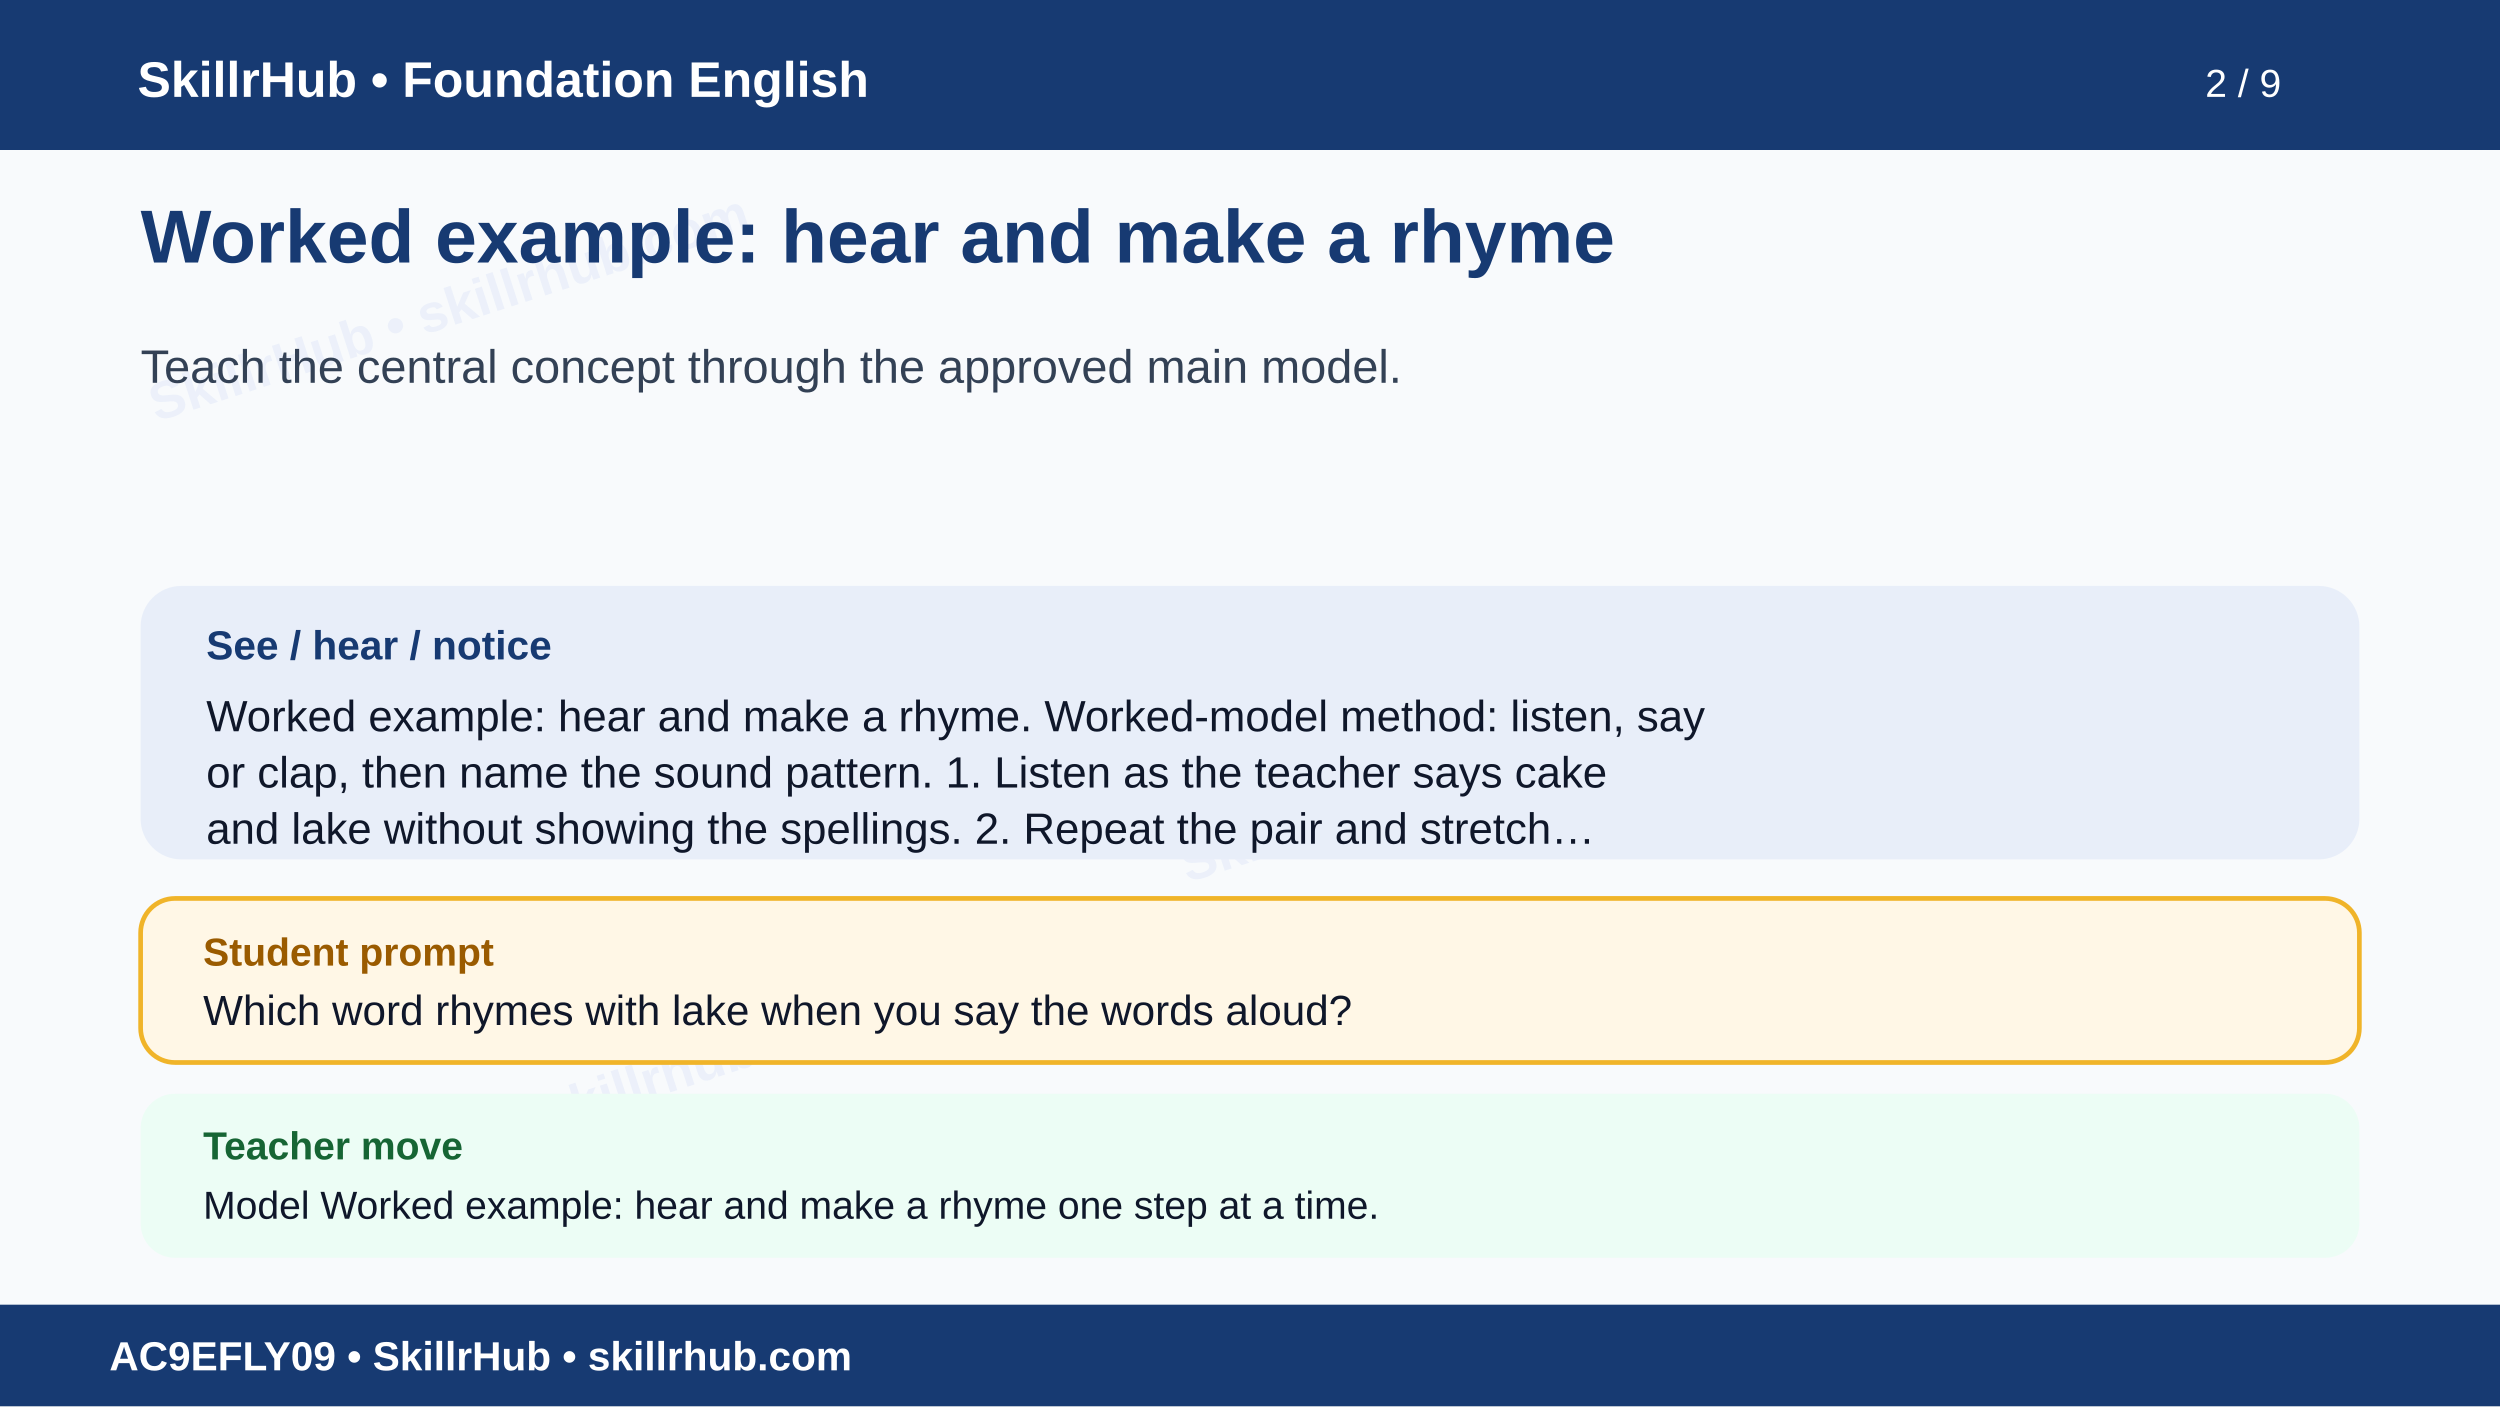
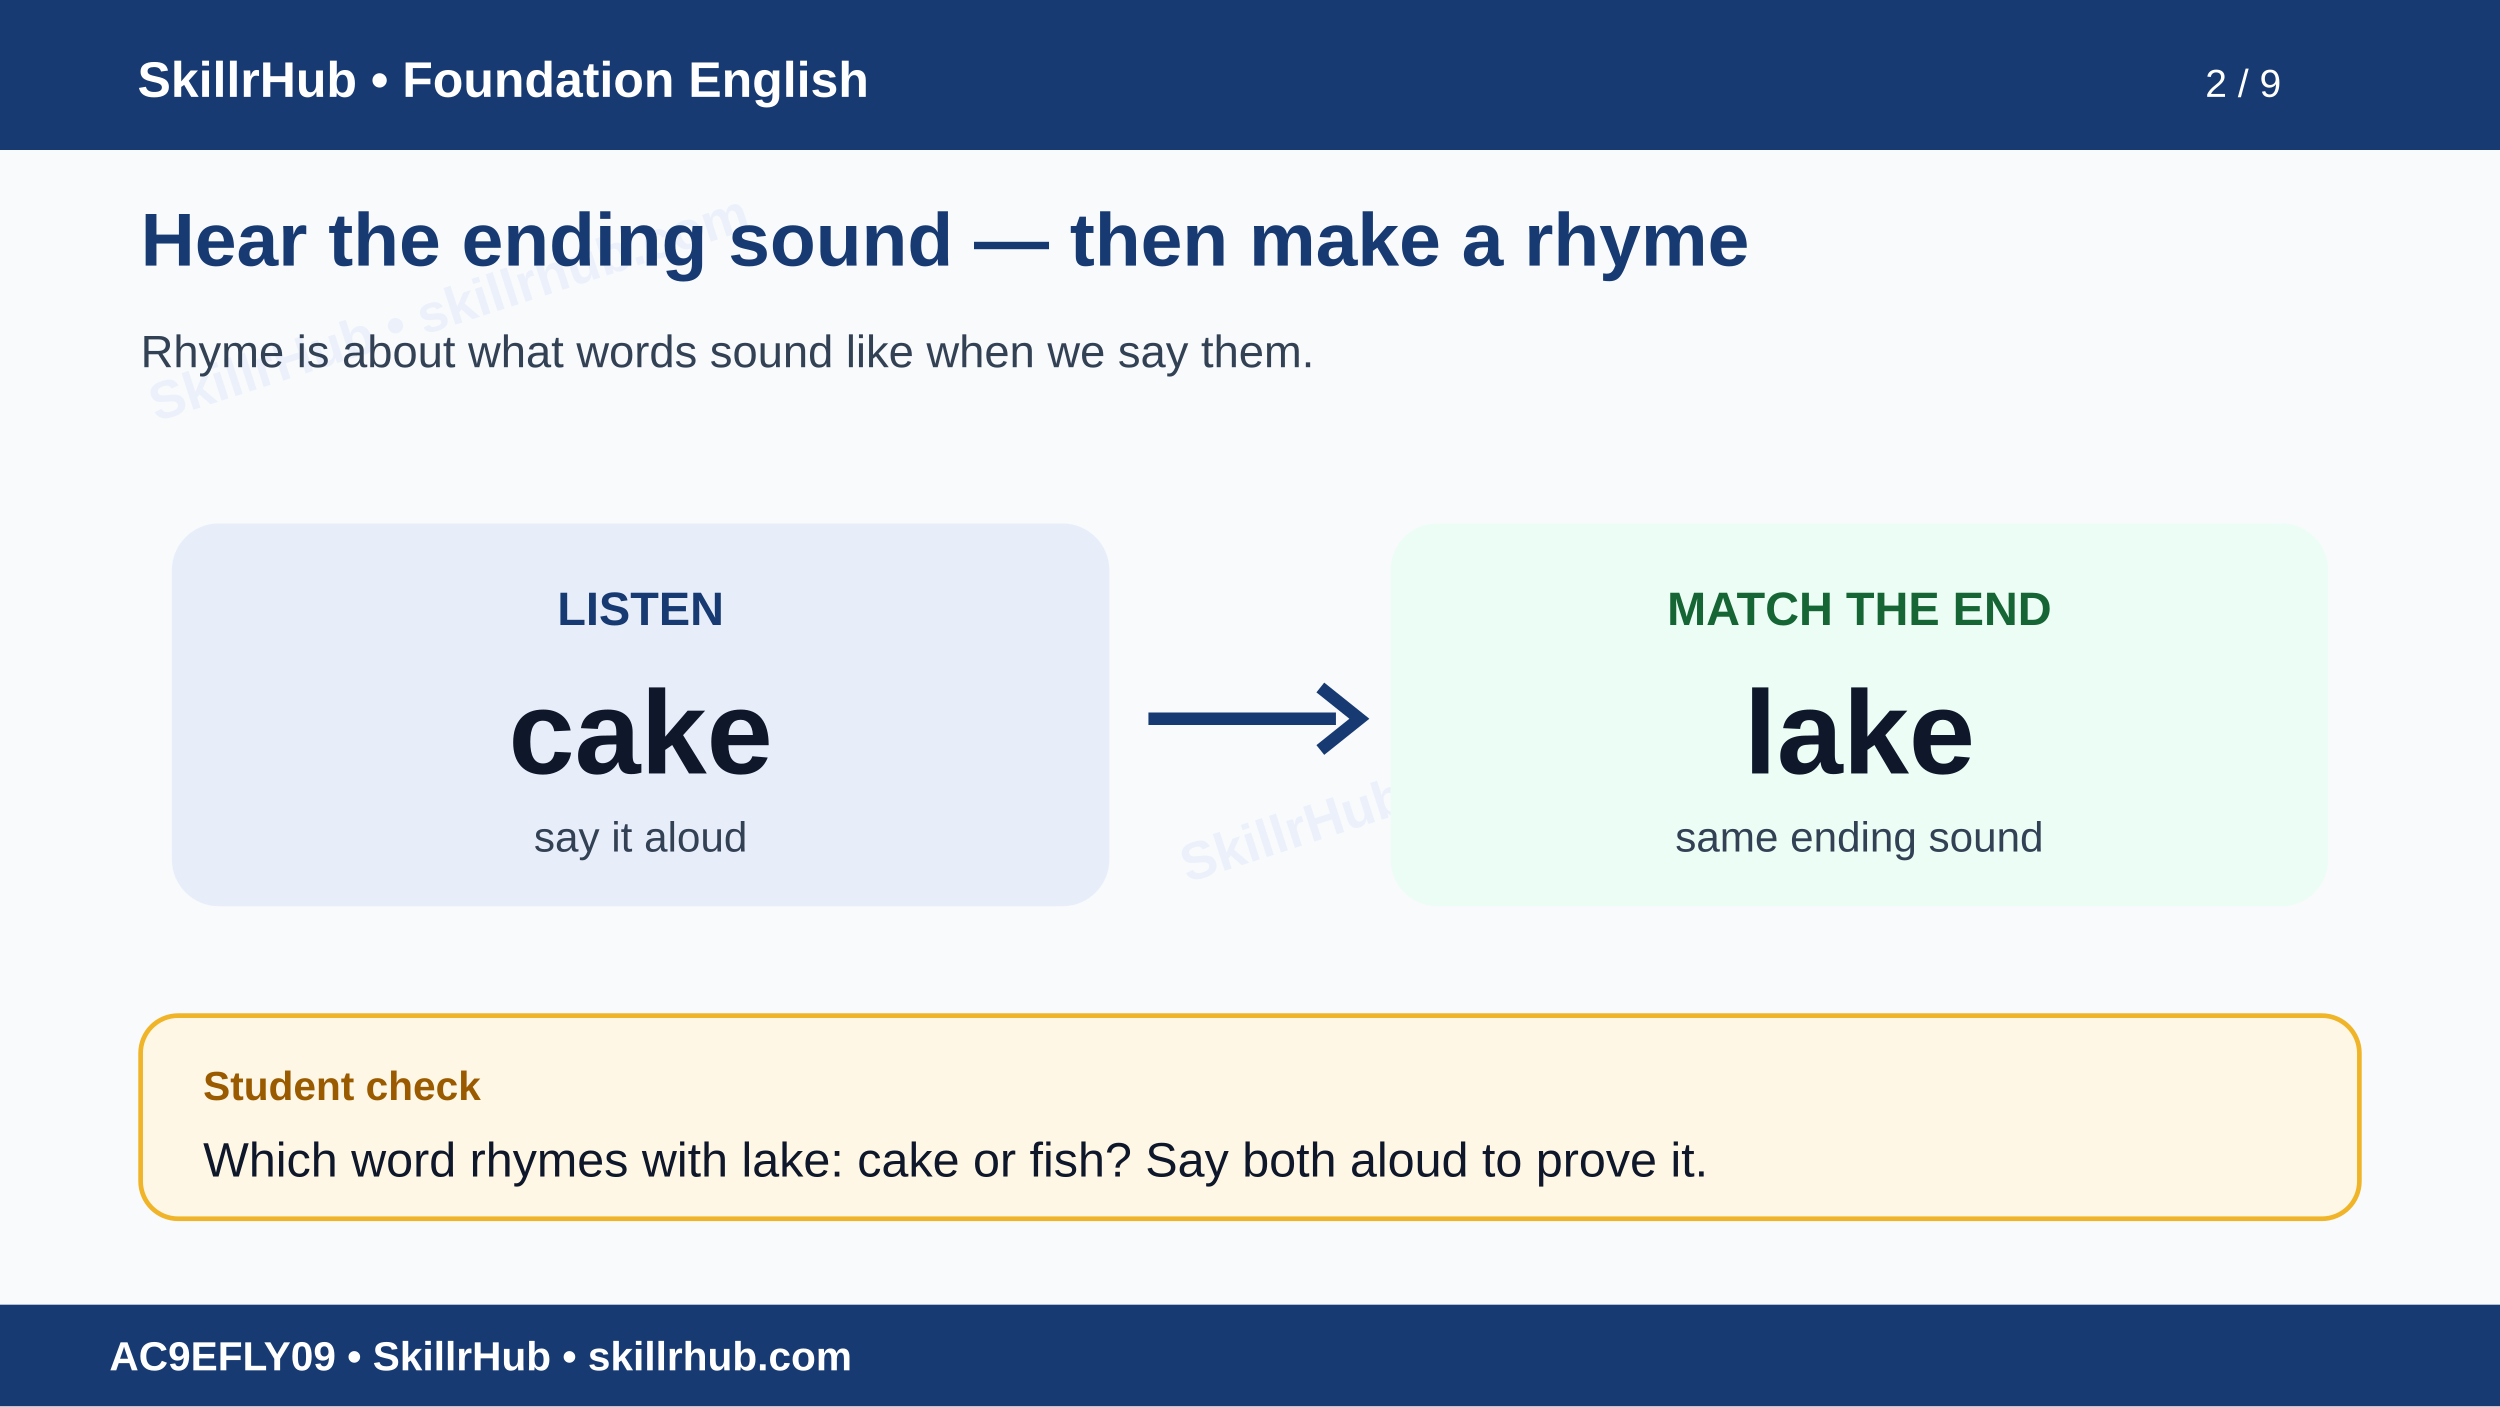
<svg xmlns="http://www.w3.org/2000/svg" width="1600" height="900" viewBox="0 0 1600 900" role="img" aria-labelledby="t d">
  <rect width="1600" height="900" fill="#f8fafc" />
  <g opacity=".055" fill="#1d4ed8" font-family="Arial" font-size="34" font-weight="700">
    <text x="100" y="270" transform="rotate(-18 100 270)">SkillrHub • skillrhub.com</text>
    <text x="760" y="565" transform="rotate(-18 760 565)">SkillrHub • skillrhub.com</text>
-     <text x="180" y="780" transform="rotate(-18 180 780)">SkillrHub • skillrhub.com</text>
  </g>
  <rect width="1600" height="96" fill="#173a72" />
  <text x="88" y="62" fill="#fff" font-family="Arial" font-size="32" font-weight="700">SkillrHub • Foundation English</text>
  <text x="1460" y="62" text-anchor="end" fill="#fff" font-family="Arial" font-size="25">2 / 9</text>
-   <text x="90" y="168" fill="#173a72" font-family="Arial,Helvetica,sans-serif" font-size="48" font-weight="700">Worked example: hear and make a rhyme</text>
-   <text x="90" y="245" fill="#334155" font-family="Arial,Helvetica,sans-serif" font-size="30" font-weight="400">Teach the central concept through the approved main model.</text>
-   <rect x="90" y="375" width="1420" height="175" rx="26" fill="#e8eef9" />
-   <text x="132" y="422" fill="#173a72" font-family="Arial" font-size="26" font-weight="700">See / hear / notice</text>
-   <text x="132" y="468" fill="#0f172a" font-family="Arial,Helvetica,sans-serif" font-size="28" font-weight="400">Worked example: hear and make a rhyme. Worked-model method: listen, say</text>
-   <text x="132" y="504" fill="#0f172a" font-family="Arial,Helvetica,sans-serif" font-size="28" font-weight="400">or clap, then name the sound pattern. 1. Listen as the teacher says cake</text>
-   <text x="132" y="540" fill="#0f172a" font-family="Arial,Helvetica,sans-serif" font-size="28" font-weight="400">and lake without showing the spellings. 2. Repeat the pair and stretch…</text>
-   <rect x="90" y="575" width="1420" height="105" rx="22" fill="#fff7e6" stroke="#f0b429" stroke-width="3" />
-   <text x="130" y="618" fill="#9a5b00" font-family="Arial" font-size="25" font-weight="700">Student prompt</text>
-   <text x="130" y="656" fill="#0f172a" font-family="Arial,Helvetica,sans-serif" font-size="27" font-weight="400">Which word rhymes with lake when you say the words aloud?</text>
-   <rect x="90" y="700" width="1420" height="105" rx="22" fill="#ecfdf5" />
-   <text x="130" y="742" fill="#166534" font-family="Arial" font-size="25" font-weight="700">Teacher move</text>
-   <text x="130" y="780" fill="#0f172a" font-family="Arial,Helvetica,sans-serif" font-size="25" font-weight="400">Model Worked example: hear and make a rhyme one step at a time.</text>
+   <text x="90" y="170" fill="#173a72" font-family="Arial" font-size="48" font-weight="700">Hear the ending sound — then make a rhyme</text>
+   <text x="90" y="235" fill="#334155" font-family="Arial" font-size="29">Rhyme is about what words sound like when we say them.</text>
+   <g font-family="Arial">
+     <rect x="110" y="335" width="600" height="245" rx="30" fill="#e8eef9" />
+     <text x="410" y="400" text-anchor="middle" fill="#173a72" font-size="30" font-weight="700">LISTEN</text>
+     <text x="410" y="495" text-anchor="middle" fill="#0f172a" font-size="76" font-weight="700">cake</text>
+     <text x="410" y="545" text-anchor="middle" fill="#334155" font-size="27">say it aloud</text>
+     <rect x="890" y="335" width="600" height="245" rx="30" fill="#ecfdf5" />
+     <text x="1190" y="400" text-anchor="middle" fill="#166534" font-size="30" font-weight="700">MATCH THE END</text>
+     <text x="1190" y="495" text-anchor="middle" fill="#0f172a" font-size="76" font-weight="700">lake</text>
+     <text x="1190" y="545" text-anchor="middle" fill="#334155" font-size="27">same ending sound</text>
+     <path d="M735 460h120" stroke="#173a72" stroke-width="8" />
+     <path d="M845 440l25 20-25 20" fill="none" stroke="#173a72" stroke-width="8" />
+     <rect x="90" y="650" width="1420" height="130" rx="24" fill="#fff7e6" stroke="#f0b429" stroke-width="3" />
+     <text x="130" y="704" fill="#9a5b00" font-size="26" font-weight="700">Student check</text>
+     <text x="130" y="753" fill="#0f172a" font-size="31">Which word rhymes with lake: cake or fish? Say both aloud to prove it.</text>
+   </g>
  <rect y="835" width="1600" height="65" fill="#173a72" />
  <text x="70" y="877" fill="#fff" font-family="Arial" font-size="26" font-weight="700">AC9EFLY09 • SkillrHub • skillrhub.com</text>
</svg>
